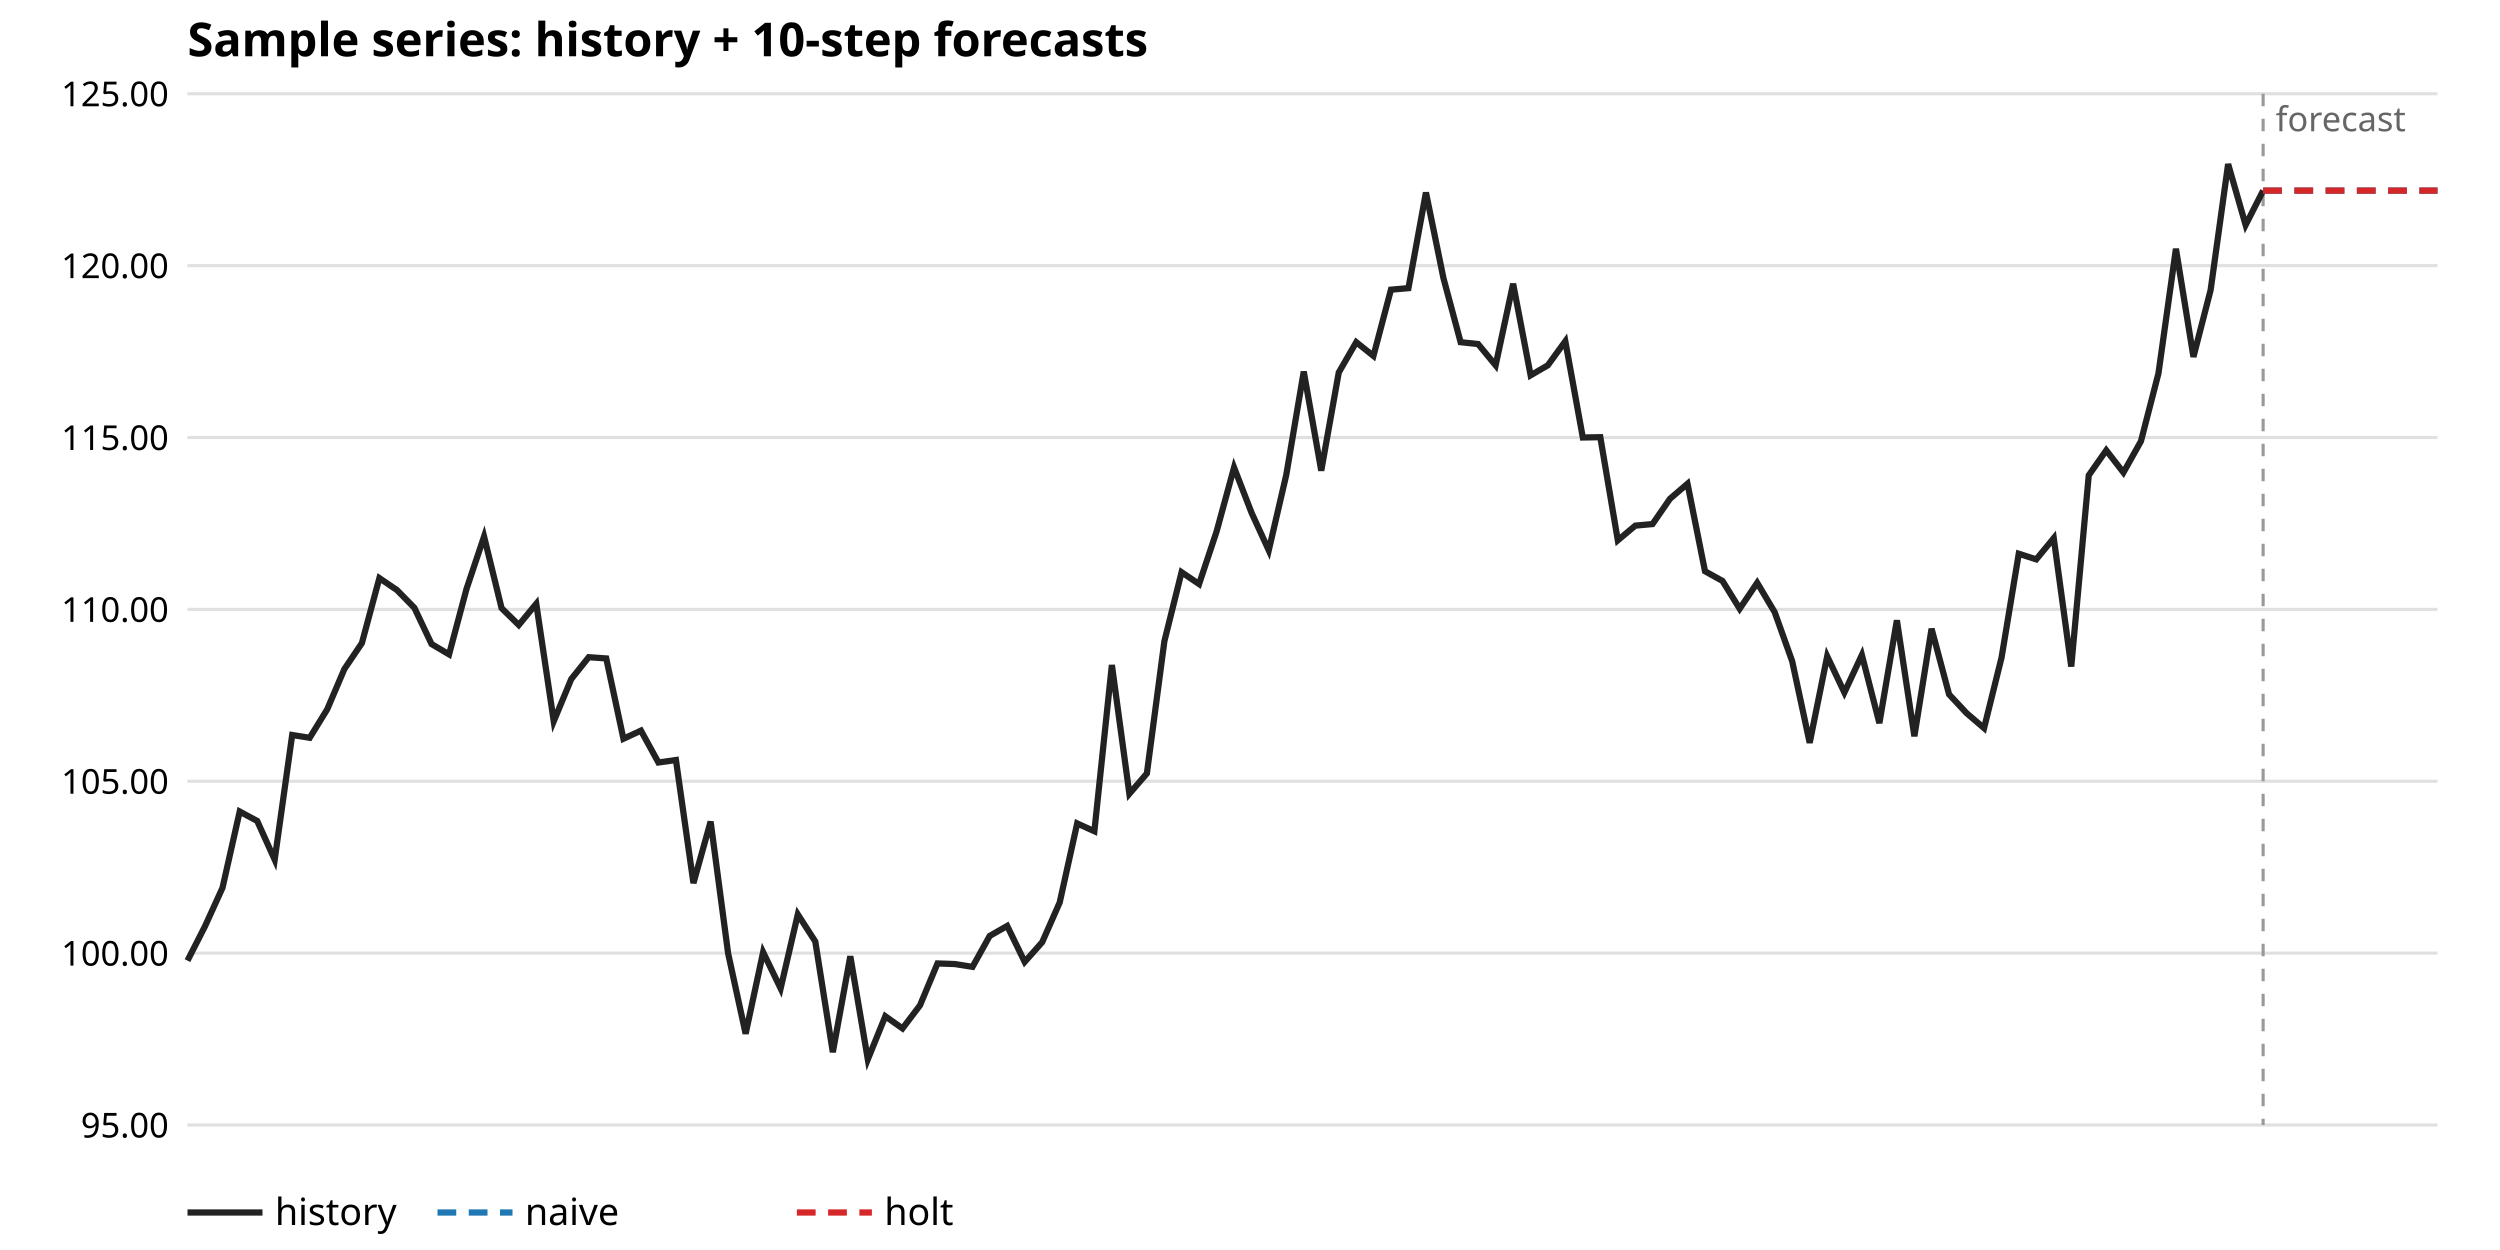
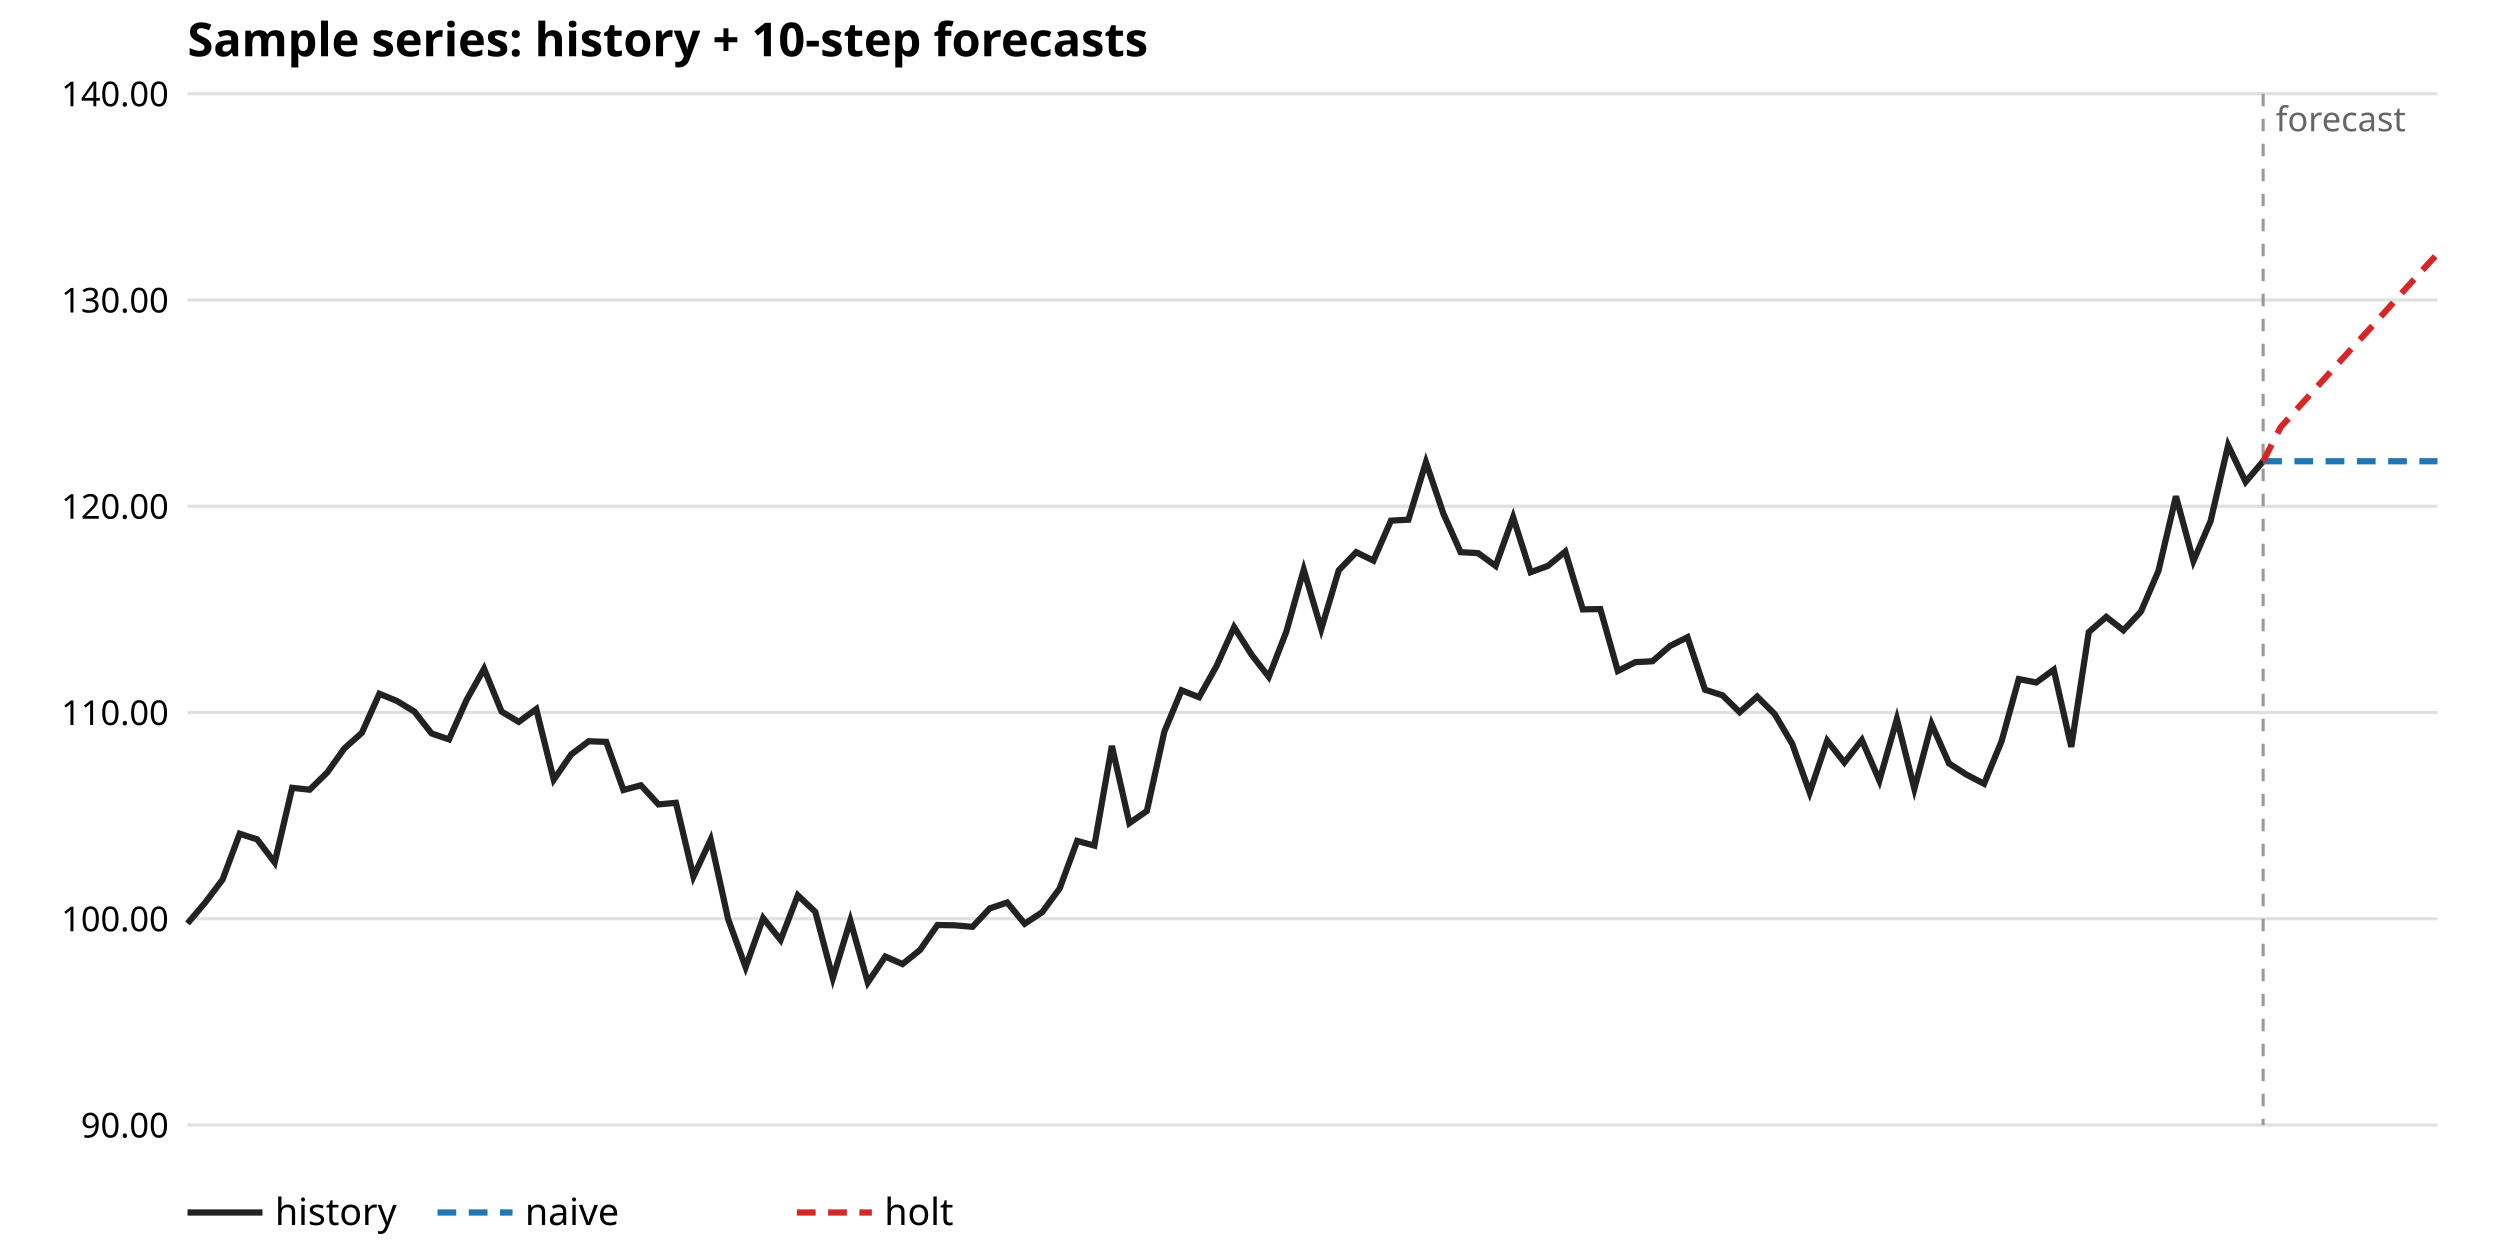
<svg xmlns="http://www.w3.org/2000/svg" width="800" height="400" viewBox="0 0 800 400">
  <text x="60" y="18" font-family="sans-serif" font-size="15" font-weight="bold">Sample series: history + 10-step forecasts</text>
  <line x1="60" y1="360.0" x2="780" y2="360.0" stroke="#e0e0e0" />
-   <text x="54" y="364.0" font-family="sans-serif" font-size="11" text-anchor="end">95.00</text>
-   <line x1="60" y1="305.0" x2="780" y2="305.0" stroke="#e0e0e0" />
-   <text x="54" y="309.0" font-family="sans-serif" font-size="11" text-anchor="end">100.00</text>
-   <line x1="60" y1="250.0" x2="780" y2="250.0" stroke="#e0e0e0" />
-   <text x="54" y="254.0" font-family="sans-serif" font-size="11" text-anchor="end">105.00</text>
-   <line x1="60" y1="195.0" x2="780" y2="195.0" stroke="#e0e0e0" />
-   <text x="54" y="199.0" font-family="sans-serif" font-size="11" text-anchor="end">110.00</text>
-   <line x1="60" y1="140.0" x2="780" y2="140.0" stroke="#e0e0e0" />
-   <text x="54" y="144.0" font-family="sans-serif" font-size="11" text-anchor="end">115.00</text>
-   <line x1="60" y1="85.0" x2="780" y2="85.0" stroke="#e0e0e0" />
-   <text x="54" y="89.0" font-family="sans-serif" font-size="11" text-anchor="end">120.00</text>
+   <text x="54" y="364.0" font-family="sans-serif" font-size="11" text-anchor="end">90.00</text>
+   <line x1="60" y1="294.0" x2="780" y2="294.0" stroke="#e0e0e0" />
+   <text x="54" y="298.0" font-family="sans-serif" font-size="11" text-anchor="end">100.00</text>
+   <line x1="60" y1="228.0" x2="780" y2="228.0" stroke="#e0e0e0" />
+   <text x="54" y="232.0" font-family="sans-serif" font-size="11" text-anchor="end">110.00</text>
+   <line x1="60" y1="162.0" x2="780" y2="162.0" stroke="#e0e0e0" />
+   <text x="54" y="166.0" font-family="sans-serif" font-size="11" text-anchor="end">120.00</text>
+   <line x1="60" y1="96.0" x2="780" y2="96.0" stroke="#e0e0e0" />
+   <text x="54" y="100.0" font-family="sans-serif" font-size="11" text-anchor="end">130.00</text>
  <line x1="60" y1="30.0" x2="780" y2="30.0" stroke="#e0e0e0" />
-   <text x="54" y="34.0" font-family="sans-serif" font-size="11" text-anchor="end">125.00</text>
+   <text x="54" y="34.0" font-family="sans-serif" font-size="11" text-anchor="end">140.00</text>
  <line x1="724.2" y1="30" x2="724.2" y2="360" stroke="#999999" stroke-dasharray="4,4" />
  <text x="728.2" y="42" font-family="sans-serif" font-size="11" fill="#666666">forecast</text>
-   <polyline points="60.0,307.4 65.6,296.4 71.2,284.1 76.7,259.7 82.3,262.7 87.9,275.1 93.5,235.2 99.1,236.1 104.7,227.0 110.2,214.1 115.8,205.8 121.4,185.0 127.0,188.8 132.6,194.5 138.1,206.1 143.7,209.4 149.3,188.4 154.9,171.7 160.5,194.6 166.0,200.0 171.6,193.2 177.2,230.8 182.8,217.3 188.4,210.3 194.0,210.7 199.5,236.4 205.1,233.8 210.7,244.0 216.3,243.2 221.9,282.6 227.4,262.9 233.0,305.1 238.6,330.8 244.2,304.7 249.8,316.3 255.3,292.6 260.9,301.3 266.5,336.7 272.1,306.0 277.7,339.0 283.3,325.2 288.8,329.1 294.4,321.7 300.0,308.3 305.6,308.5 311.2,309.4 316.7,299.5 322.3,296.3 327.9,307.8 333.5,301.5 339.1,288.8 344.7,263.5 350.2,266.0 355.8,212.8 361.4,254.0 367.0,247.5 372.6,205.2 378.1,183.1 383.7,186.9 389.3,170.1 394.9,149.6 400.5,164.1 406.0,176.1 411.6,152.0 417.2,118.9 422.8,150.6 428.4,119.2 434.0,109.5 439.5,113.9 445.1,92.7 450.7,92.2 456.3,61.6 461.9,89.0 467.4,109.5 473.0,110.1 478.6,116.9 484.2,90.8 489.8,120.1 495.3,116.9 500.9,109.2 506.5,140.0 512.1,139.9 517.7,172.9 523.3,168.2 528.8,167.7 534.4,159.6 540.0,154.8 545.6,182.8 551.2,185.9 556.7,194.8 562.3,186.5 567.9,195.9 573.5,211.6 579.1,237.7 584.7,210.0 590.2,221.6 595.8,209.6 601.4,231.4 607.0,198.5 612.6,235.6 618.1,201.2 623.7,222.2 629.3,228.2 634.9,233.0 640.5,210.4 646.0,177.2 651.6,179.0 657.2,172.2 662.8,213.3 668.4,152.1 674.0,144.1 679.5,151.2 685.1,141.2 690.7,119.5 696.3,79.6 701.9,114.2 707.4,92.8 713.0,52.5 718.6,72.0 724.2,61.0" fill="none" stroke="#222222" stroke-width="2" />
+   <polyline points="60.0,295.5 65.6,288.9 71.2,281.5 76.7,266.8 82.3,268.6 87.9,276.0 93.5,252.1 99.1,252.7 104.7,247.2 110.2,239.5 115.8,234.5 121.4,222.0 127.0,224.3 132.6,227.7 138.1,234.7 143.7,236.6 149.3,224.0 154.9,214.0 160.5,227.7 166.0,231.0 171.6,226.9 177.2,249.5 182.8,241.4 188.4,237.2 194.0,237.4 199.5,252.8 205.1,251.3 210.7,257.4 216.3,256.9 221.9,280.5 227.4,268.7 233.0,294.1 238.6,309.5 244.2,293.8 249.8,300.8 255.3,286.5 260.9,291.8 266.5,313.0 272.1,294.6 277.7,314.4 283.3,306.1 288.8,308.5 294.4,304.0 300.0,296.0 305.6,296.1 311.2,296.6 316.7,290.7 322.3,288.8 327.9,295.6 333.5,291.9 339.1,284.3 344.7,269.1 350.2,270.6 355.8,238.7 361.4,263.4 367.0,259.5 372.6,234.1 378.1,220.9 383.7,223.1 389.3,213.1 394.9,200.7 400.5,209.5 406.0,216.6 411.6,202.2 417.2,182.3 422.8,201.3 428.4,182.5 434.0,176.7 439.5,179.4 445.1,166.6 450.7,166.3 456.3,147.9 461.9,164.4 467.4,176.7 473.0,177.0 478.6,181.1 484.2,165.5 489.8,183.1 495.3,181.1 500.9,176.5 506.5,195.0 512.1,194.9 517.7,214.7 523.3,211.9 528.8,211.6 534.4,206.7 540.0,203.9 545.6,220.7 551.2,222.5 556.7,227.9 562.3,222.9 567.9,228.5 573.5,238.0 579.1,253.6 584.7,237.0 590.2,244.0 595.8,236.8 601.4,249.8 607.0,230.1 612.6,252.4 618.1,231.7 623.7,244.3 629.3,247.9 634.9,250.8 640.5,237.2 646.0,217.3 651.6,218.4 657.2,214.3 662.8,239.0 668.4,202.3 674.0,197.4 679.5,201.7 685.1,195.7 690.7,182.7 696.3,158.8 701.9,179.5 707.4,166.7 713.0,142.5 718.6,154.2 724.2,147.6" fill="none" stroke="#222222" stroke-width="2" />
  <line x1="60" y1="388" x2="84" y2="388" stroke="#222222" stroke-width="2" />
  <text x="88" y="392" font-family="sans-serif" font-size="12">history</text>
-   <polyline points="724.2,61.0 729.8,61.0 735.3,61.0 740.9,61.0 746.5,61.0 752.1,61.0 757.7,61.0 763.3,61.0 768.8,61.0 774.4,61.0 780.0,61.0" fill="none" stroke="#1f77b4" stroke-width="2" stroke-dasharray="6,4" />
+   <polyline points="724.2,147.6 729.8,147.6 735.3,147.6 740.9,147.6 746.5,147.6 752.1,147.6 757.7,147.6 763.3,147.6 768.8,147.6 774.4,147.6 780.0,147.6" fill="none" stroke="#1f77b4" stroke-width="2" stroke-dasharray="6,4" />
  <line x1="140" y1="388" x2="164" y2="388" stroke="#1f77b4" stroke-width="2" stroke-dasharray="6,4" />
  <text x="168" y="392" font-family="sans-serif" font-size="12">naive</text>
-   <polyline points="724.2,61.0 729.8,61.0 735.3,61.0 740.9,61.0 746.5,61.0 752.1,61.0 757.7,61.0 763.3,61.0 768.8,61.0 774.4,61.0 780.0,61.0" fill="none" stroke="#d62728" stroke-width="2" stroke-dasharray="6,4" />
+   <polyline points="724.2,147.6 729.8,136.7 735.3,130.6 740.9,124.4 746.5,118.2 752.1,112.0 757.7,105.9 763.3,99.7 768.8,93.5 774.4,87.3 780.0,81.2" fill="none" stroke="#d62728" stroke-width="2" stroke-dasharray="6,4" />
  <line x1="255" y1="388" x2="279" y2="388" stroke="#d62728" stroke-width="2" stroke-dasharray="6,4" />
  <text x="283" y="392" font-family="sans-serif" font-size="12">holt</text>
</svg>
